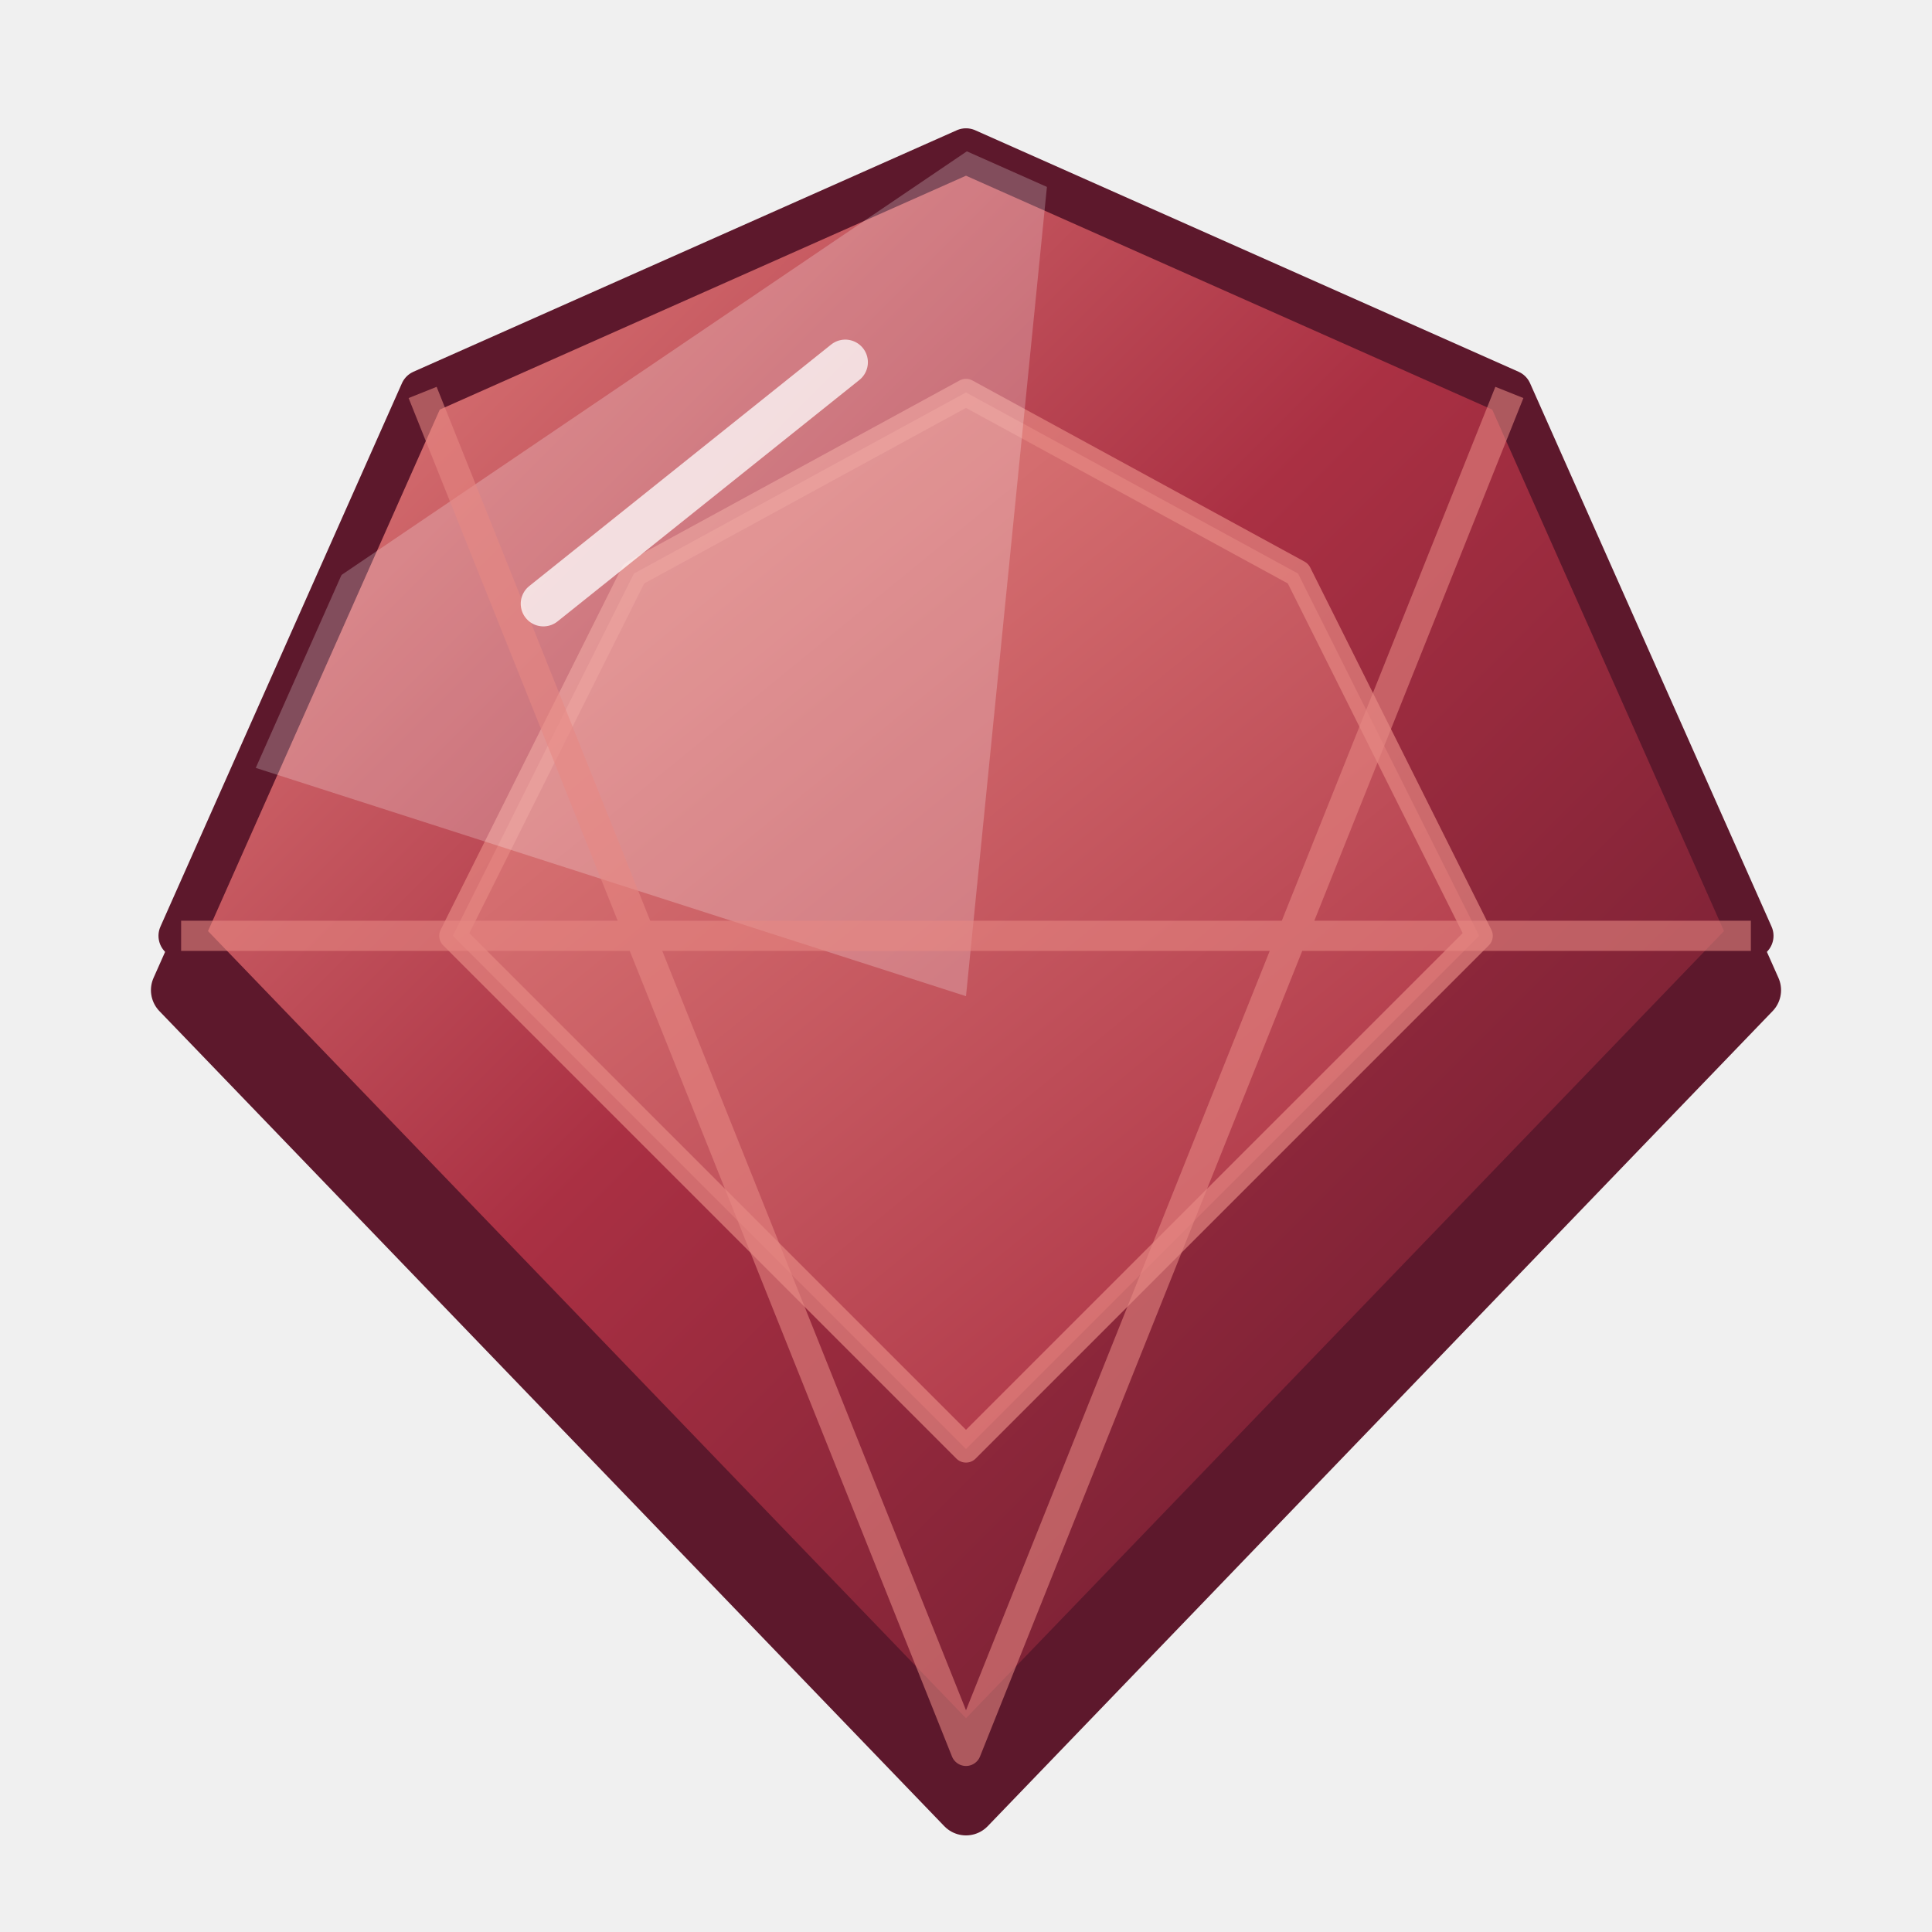
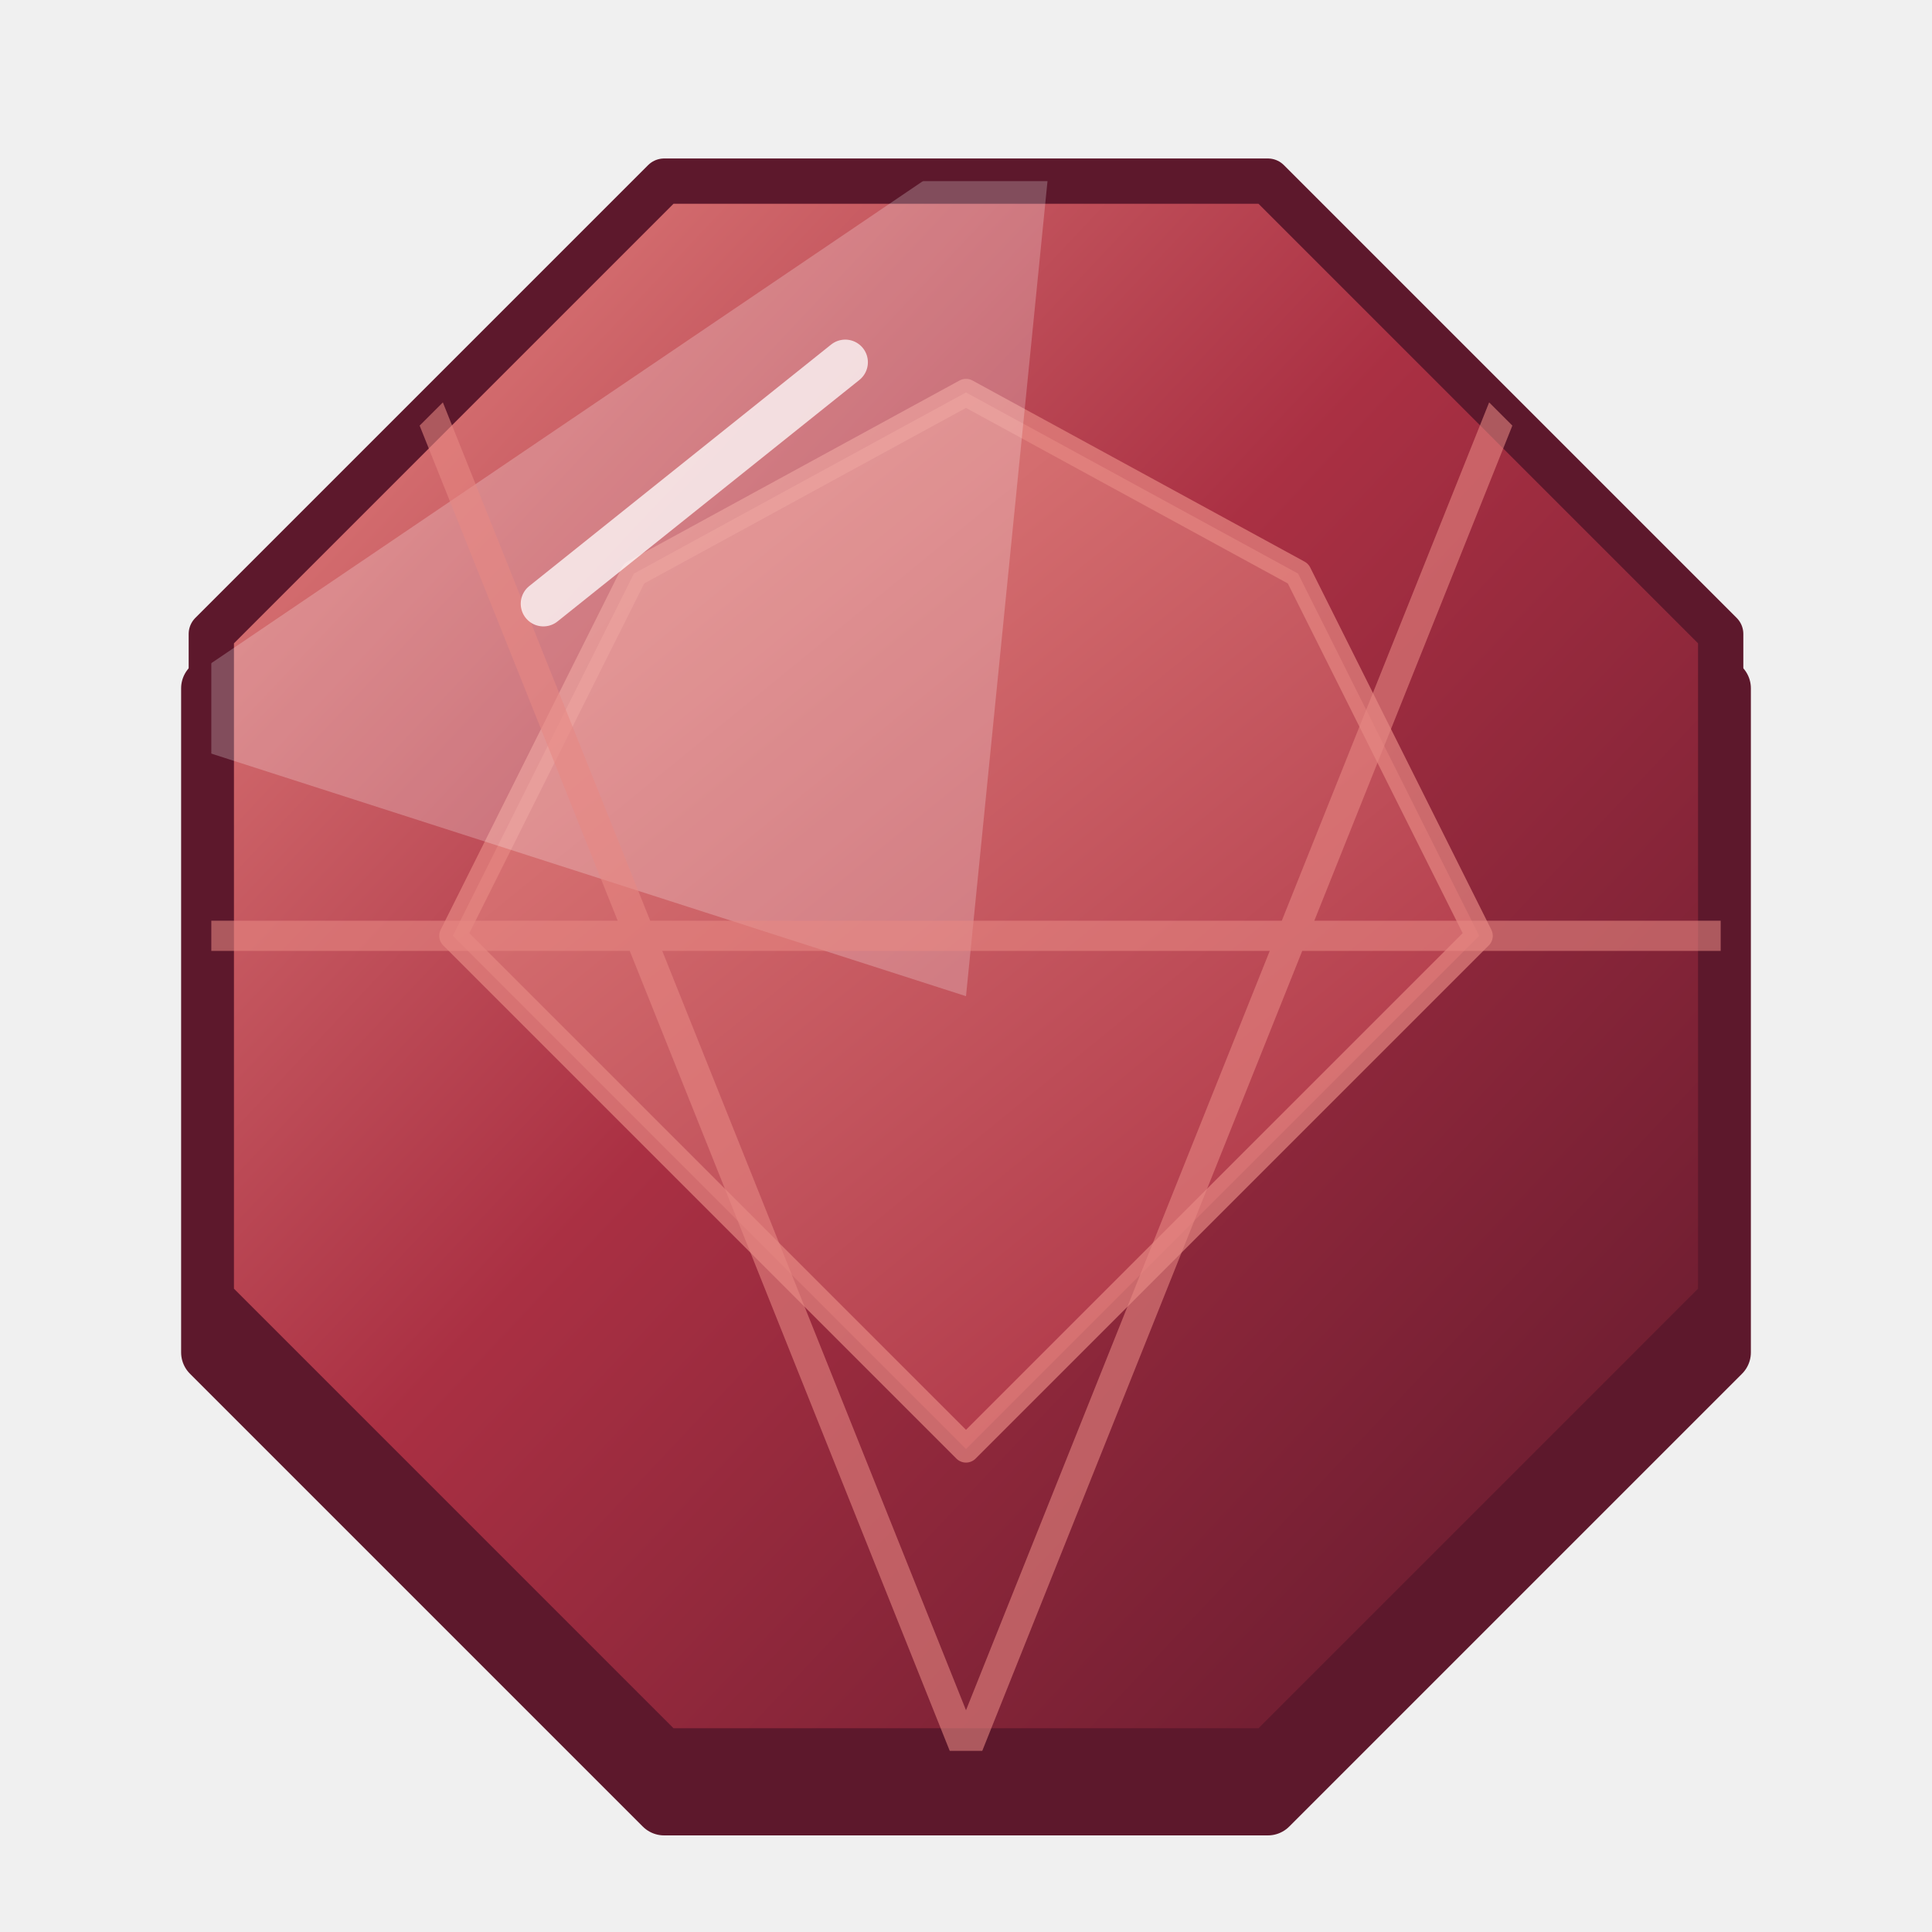
<svg xmlns="http://www.w3.org/2000/svg" viewBox="0 0 64 64" width="64" height="64">
  <defs>
    <linearGradient id="body" x1="0" y1="0" x2="1" y2="1">
      <stop stop-color="#e78983" />
      <stop offset=".45" stop-color="#aa3043" />
      <stop offset="1" stop-color="#5d182c" />
    </linearGradient>
    <linearGradient id="table" x1="0" y1="0" x2=".8" y2="1">
      <stop stop-color="#e78983" />
      <stop offset="1" stop-color="#aa3043" />
    </linearGradient>
    <clipPath id="shape">
-       <path d="M14 13 32 5l18 8 8 18-26 27L6 31Z" />
+       <path d="M22 6H42L57 21V43L42 58H22L7 43V21Z" />
    </clipPath>
  </defs>
-   <path d="M14 13 32 5l18 8 8 18-26 27L6 31Z" transform="translate(0 1.8)" fill="#5d182c" stroke="#5d182c" stroke-width="2" stroke-linejoin="round" />
-   <path d="M14 13 32 5l18 8 8 18-26 27L6 31Z" fill="url(#body)" stroke="#5d182c" stroke-width="1.5" stroke-linejoin="round" />
-   <path d="M21 19 32 13l11 6 6 12-17 17-17-17Z" fill="url(#table)" stroke="#e78983" stroke-opacity=".68" stroke-width=".9" stroke-linejoin="round" />
-   <path d="M4 24 35 3 32 33Z" fill="white" opacity=".23" clip-path="url(#shape)" />
-   <path d="M6 31h52M14 13l18 45 18-45M15 31h34" fill="none" stroke="#e78983" stroke-opacity=".58" stroke-width="1" stroke-linejoin="round" />
-   <path d="M18 20 28 12" fill="none" stroke="#fff" stroke-opacity=".75" stroke-width="1.5" stroke-linecap="round" clip-path="url(#shape)" />
+   <path d="M22 6H42L57 21V43L42 58H22L7 43V21Z" transform="translate(0 1.8)" fill="#5d182c" stroke="#5d182c" stroke-width="2" stroke-linejoin="round" />
+   <path d="M22 6H42L57 21V43L42 58H22L7 43V21Z" fill="url(#body)" stroke="#5d182c" stroke-width="1.5" stroke-linejoin="round" />
+   <g clip-path="url(#shape)">
+     <path d="M21 19 32 13l11 6 6 12-17 17-17-17Z" fill="url(#table)" stroke="#e78983" stroke-opacity=".68" stroke-width=".9" stroke-linejoin="round" />
+     <path d="M4 24 35 3 32 33Z" fill="white" opacity=".23" clip-path="url(#shape)" />
+     <path d="M6 31h52M14 13l18 45 18-45M15 31h34" fill="none" stroke="#e78983" stroke-opacity=".58" stroke-width="1" stroke-linejoin="round" />
+     <path d="M18 20 28 12" fill="none" stroke="#fff" stroke-opacity=".75" stroke-width="1.5" stroke-linecap="round" clip-path="url(#shape)" />
+   </g>
</svg>
